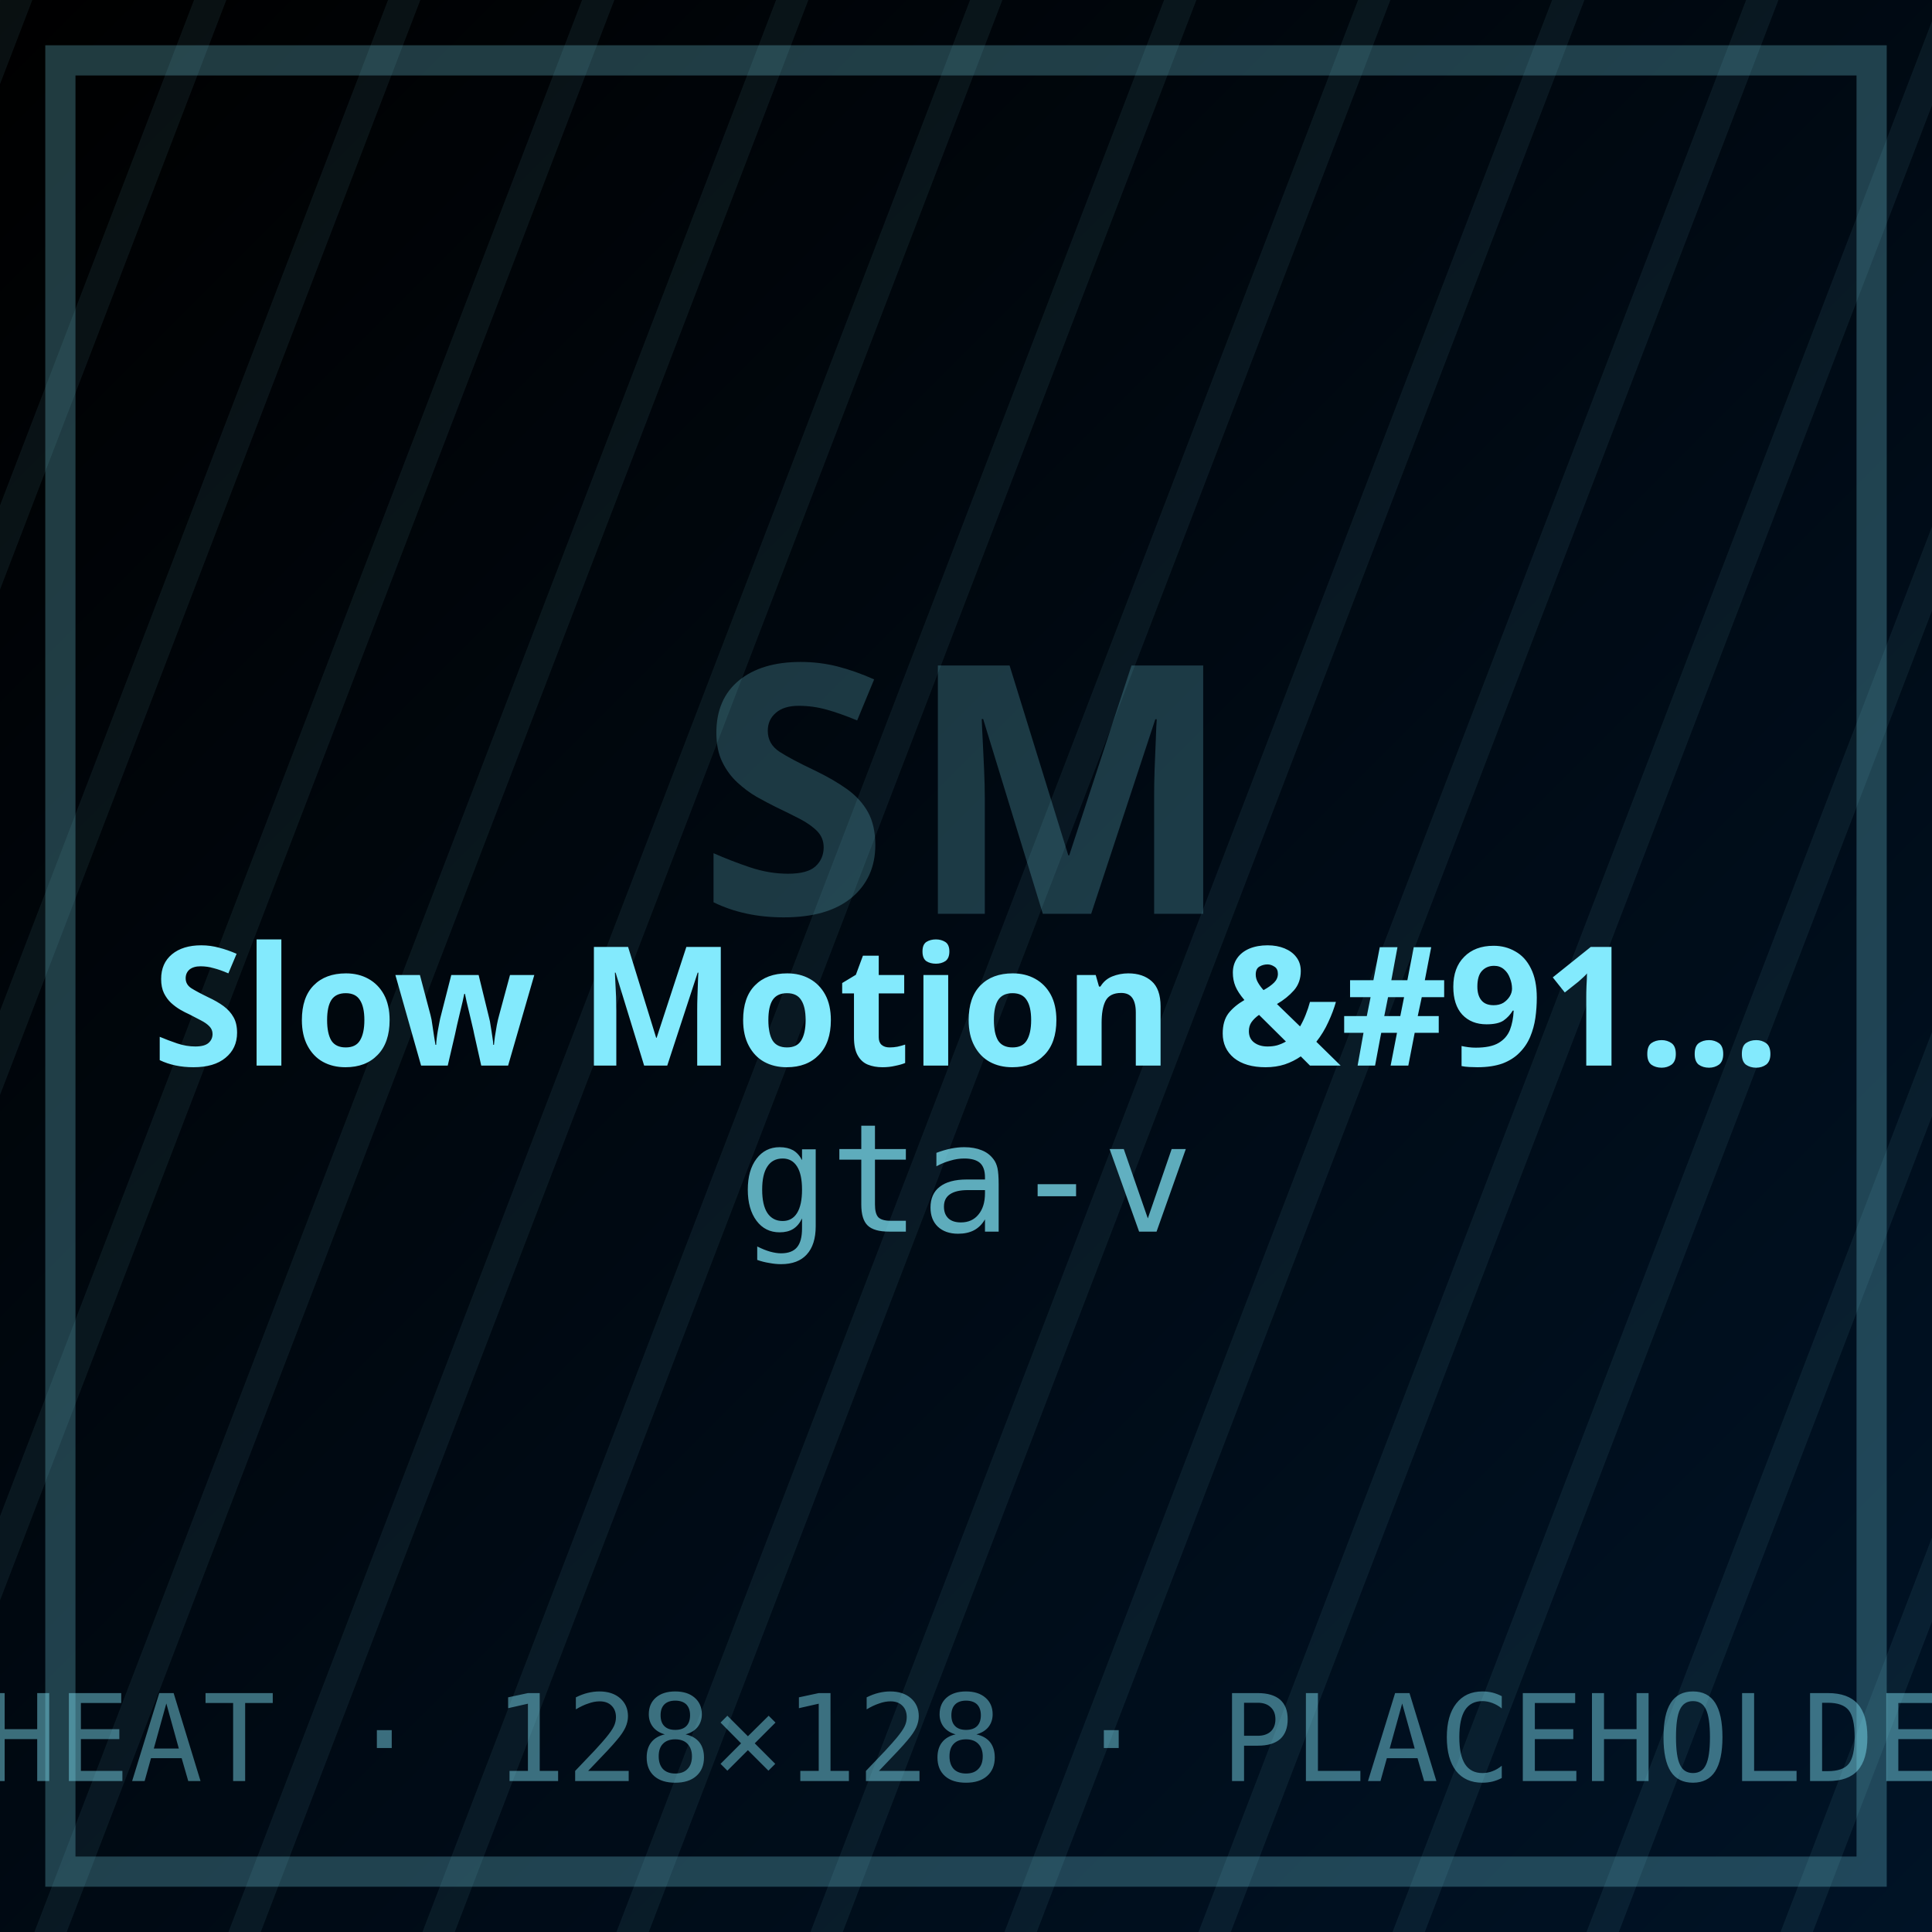
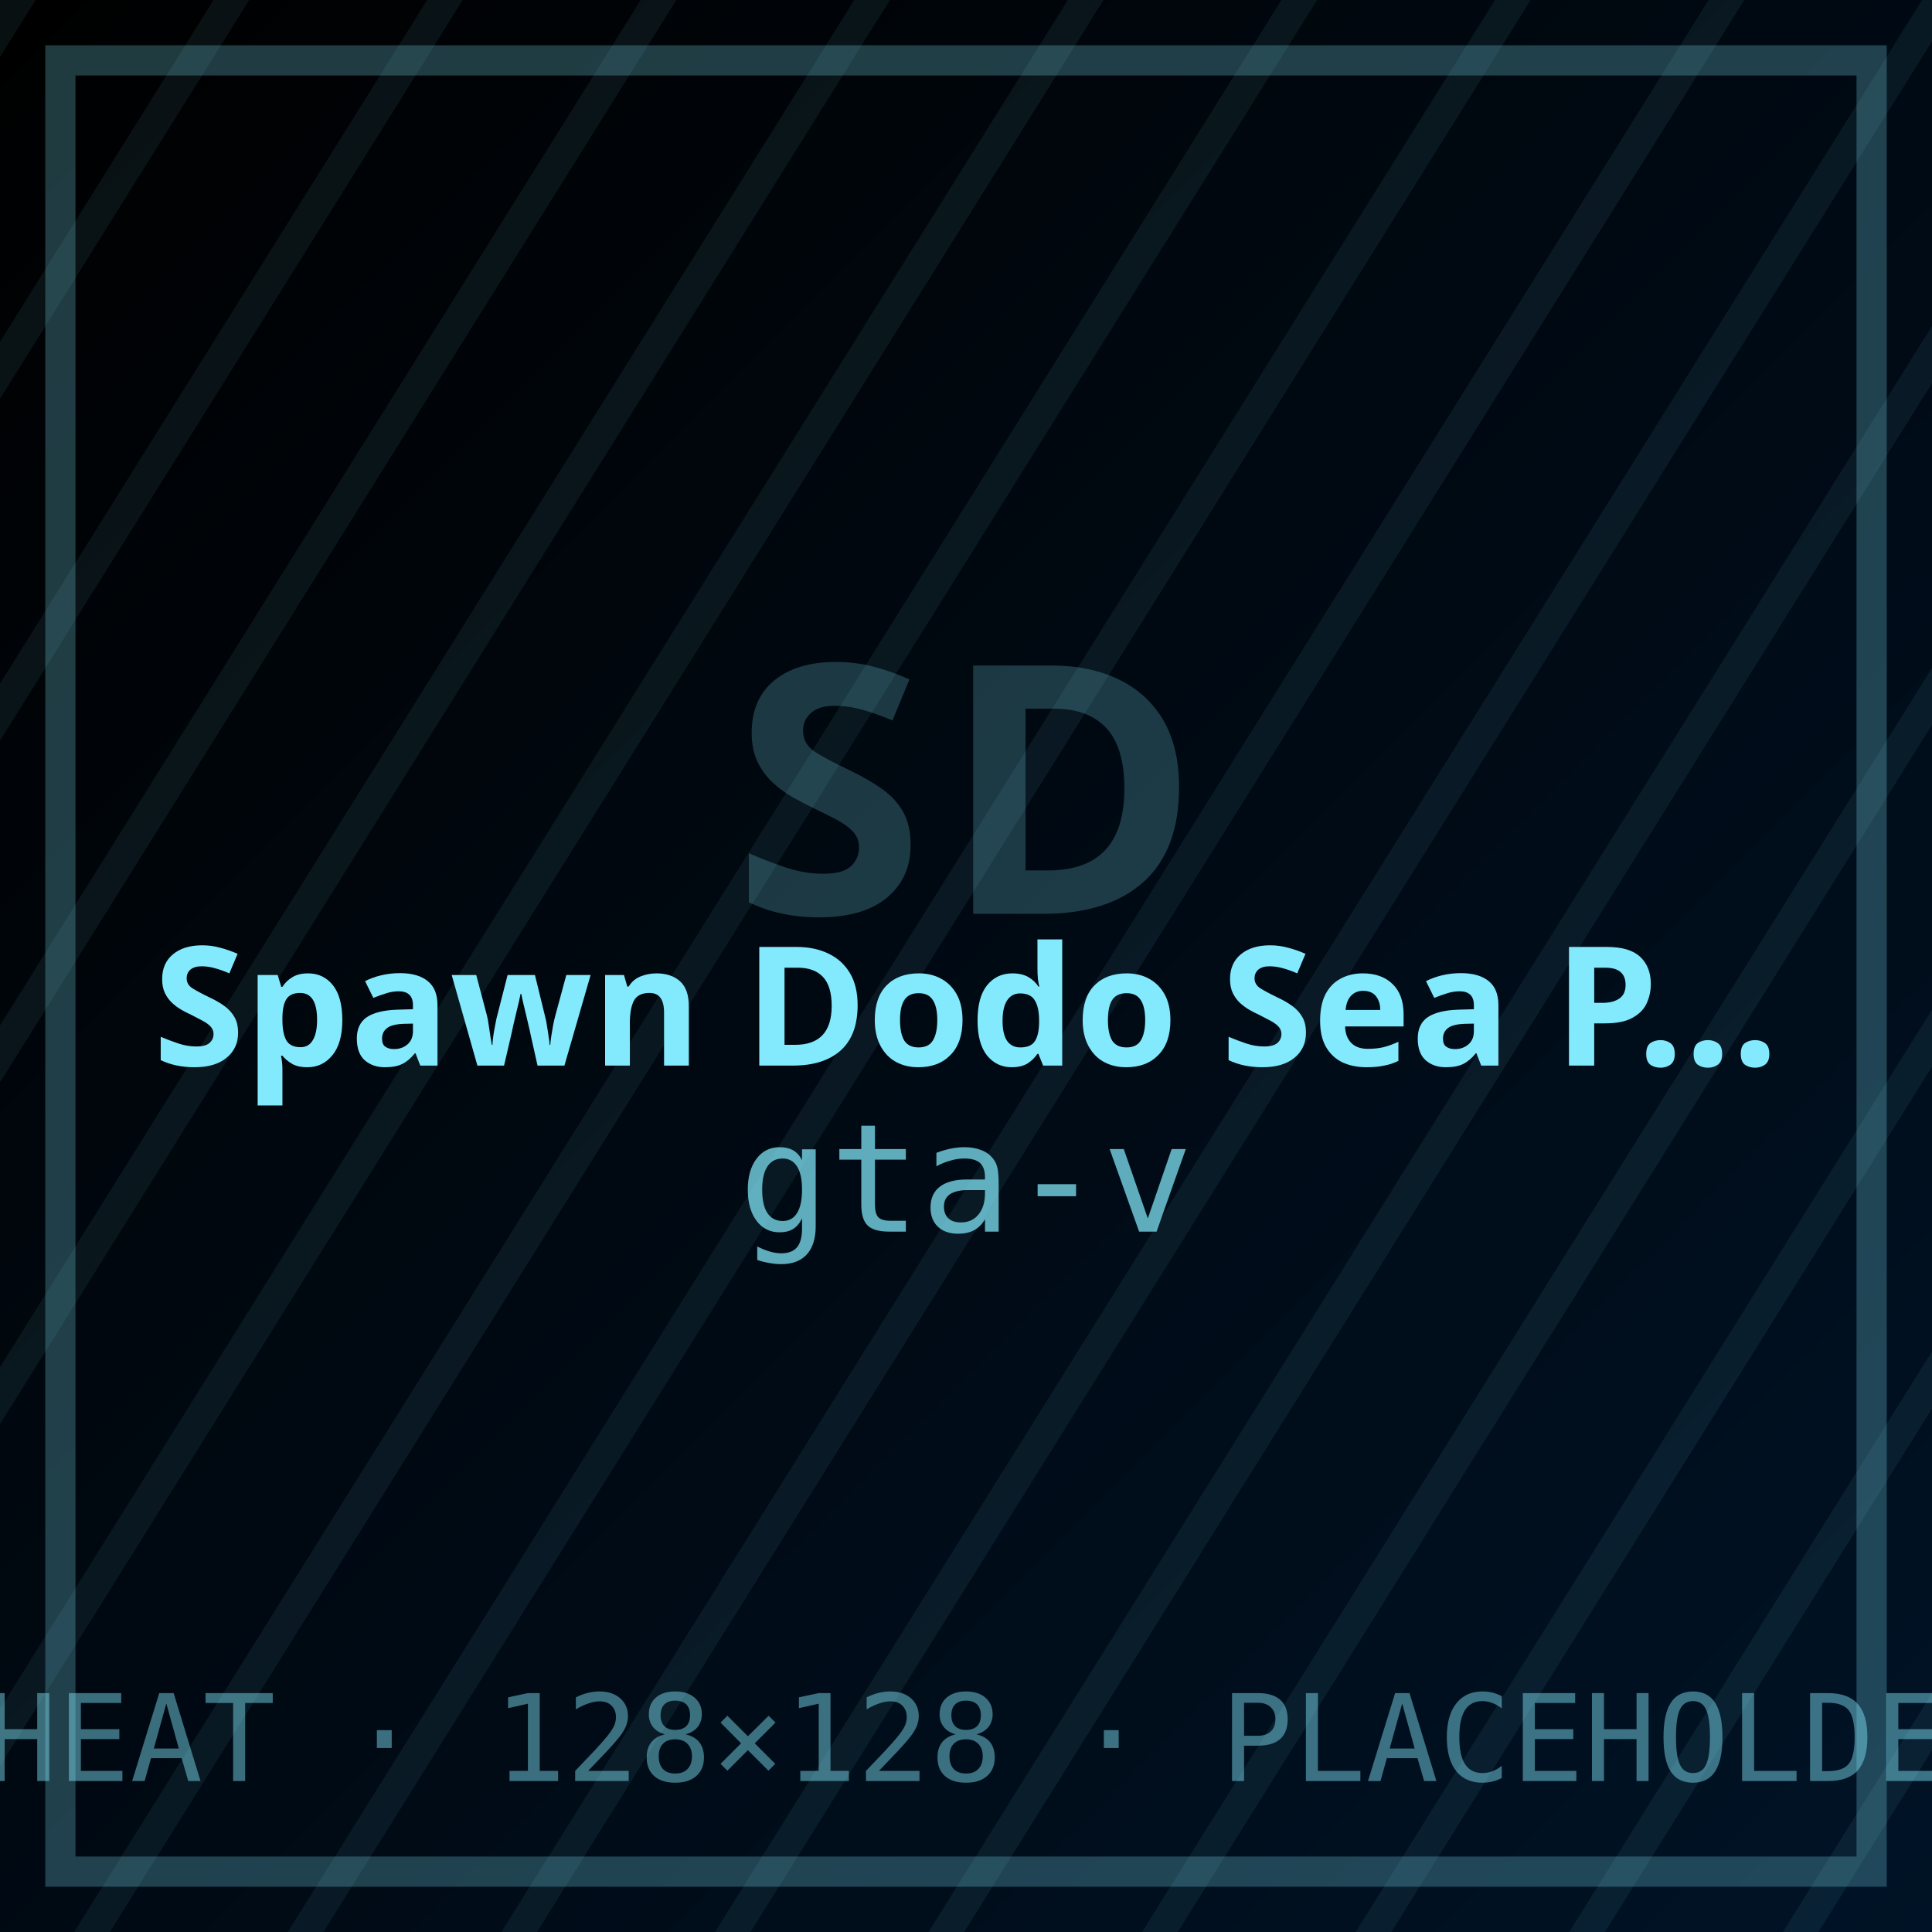
- <svg xmlns="http://www.w3.org/2000/svg" width="128" height="128" viewBox="0 0 128 128" role="img" aria-label="Slow Motion &amp;#91; 11 &amp;#93; — placeholder image">
+ <svg xmlns="http://www.w3.org/2000/svg" width="128" height="128" viewBox="0 0 128 128" role="img" aria-label="Spawn Dodo Sea Plane — placeholder image">
  <defs>
    <linearGradient id="g" x1="0" y1="0" x2="1" y2="1">
      <stop offset="0" stop-color="#000000" />
      <stop offset="1" stop-color="#001326" />
    </linearGradient>
-     <pattern id="p" width="12" height="12" patternUnits="userSpaceOnUse" patternTransform="rotate(21)">
+     <pattern id="p" width="12" height="12" patternUnits="userSpaceOnUse" patternTransform="rotate(32)">
      <rect width="2" height="12" fill="#83eafd" opacity="0.07" />
    </pattern>
  </defs>
  <rect width="128" height="128" fill="url(#g)" />
  <rect width="128" height="128" fill="url(#p)" />
  <rect x="4" y="4" width="120" height="120" fill="none" stroke="#83eafd" stroke-opacity="0.25" stroke-width="2" />
-   <text x="64" y="60.544" text-anchor="middle" font-family="ui-sans-serif,system-ui,sans-serif" font-weight="800" font-size="23.04" fill="#83eafd" fill-opacity="0.22" letter-spacing="1.152">SM</text>
-   <text x="64" y="70.6" text-anchor="middle" font-family="ui-sans-serif,system-ui,sans-serif" font-weight="700" font-size="11" fill="#83eafd">Slow Motion &amp;#91…</text>
+   <text x="64" y="60.544" text-anchor="middle" font-family="ui-sans-serif,system-ui,sans-serif" font-weight="800" font-size="23.04" fill="#83eafd" fill-opacity="0.22" letter-spacing="1.152">SD</text>
+   <text x="64" y="70.6" text-anchor="middle" font-family="ui-sans-serif,system-ui,sans-serif" font-weight="700" font-size="11" fill="#83eafd">Spawn Dodo Sea P…</text>
  <text x="64" y="81.6" text-anchor="middle" font-family="ui-monospace,SFMono-Regular,monospace" font-size="10" fill="#83eafd" fill-opacity="0.72">gta-v</text>
  <text x="64" y="118" text-anchor="middle" font-family="ui-monospace,SFMono-Regular,monospace" font-size="8" fill="#83eafd" fill-opacity="0.45">CHEAT · 128×128 · PLACEHOLDER</text>
</svg>
